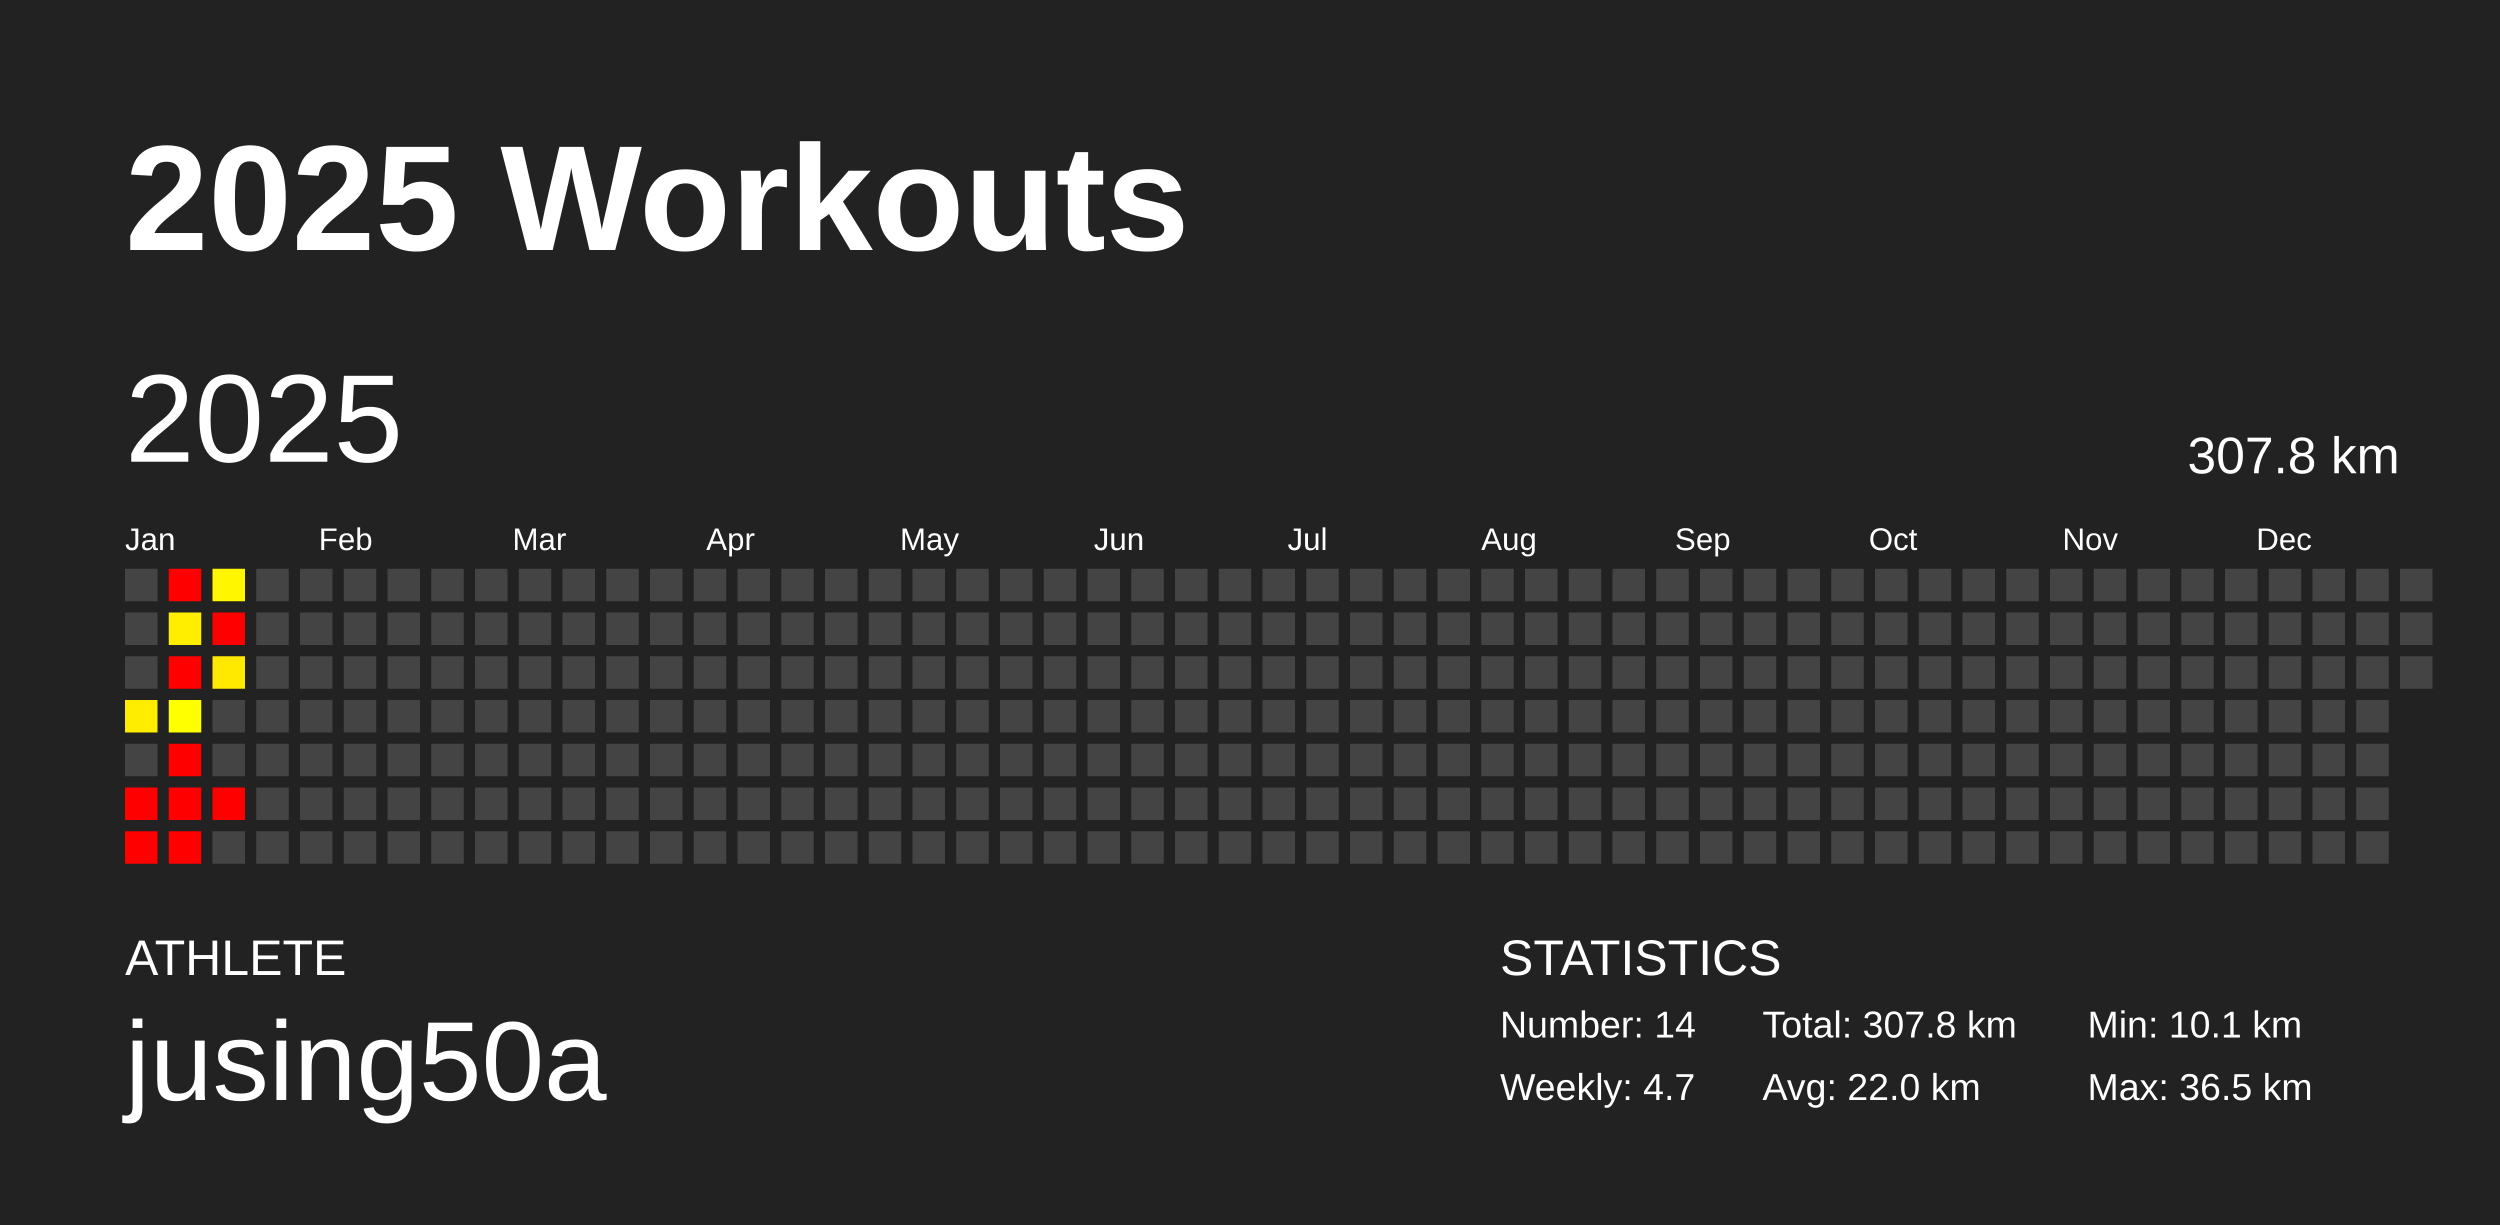
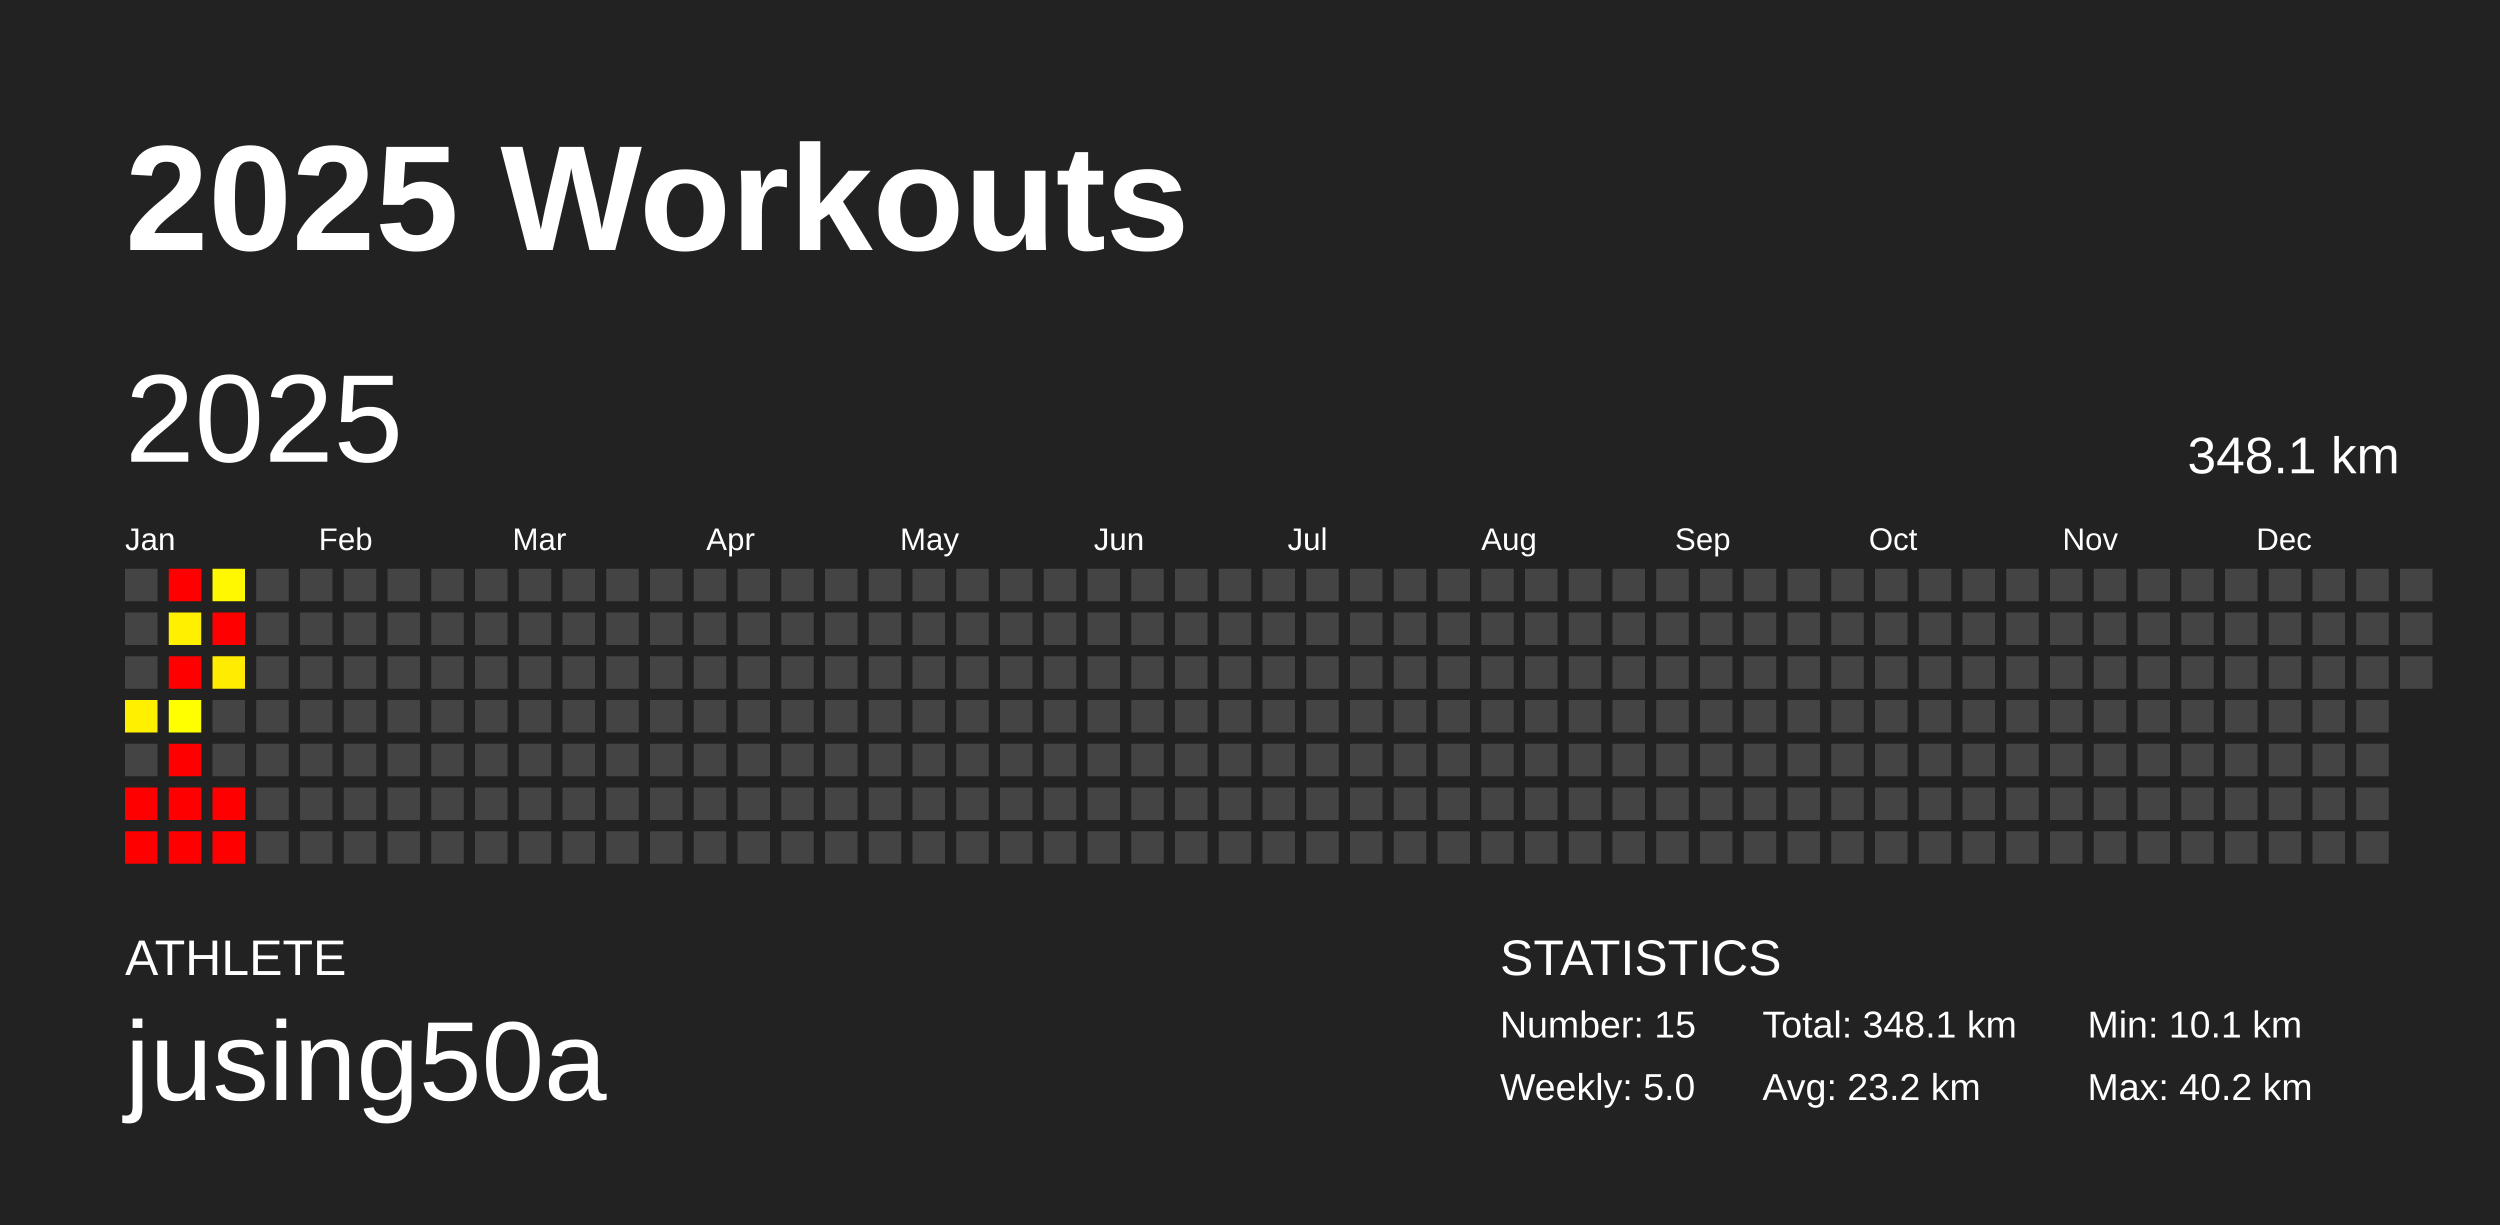
<svg xmlns="http://www.w3.org/2000/svg" baseProfile="full" height="98mm" version="1.1" viewBox="0,0,200,98" width="200mm">
  <defs />
  <rect fill="#222222" height="98" width="200" x="0" y="0" />
  <text fill="#FFFFFF" style="font-size:12px; font-family:Arial; font-weight:bold;" x="10" y="20">2025 Workouts</text>
  <text fill="#FFFFFF" style="font-size:4px; font-family:Arial" x="10" y="78">ATHLETE</text>
  <text fill="#FFFFFF" style="font-size:9px; font-family:Arial" x="10" y="88">jusing50a</text>
  <text fill="#FFFFFF" style="font-size:4px; font-family:Arial" x="120" y="78">STATISTICS</text>
-   <text fill="#FFFFFF" style="font-size:3px; font-family:Arial" x="120" y="83">Number: 14</text>
-   <text fill="#FFFFFF" style="font-size:3px; font-family:Arial" x="120" y="88">Weekly: 4.7</text>
-   <text fill="#FFFFFF" style="font-size:3px; font-family:Arial" x="141" y="83">Total: 307.8 km</text>
-   <text fill="#FFFFFF" style="font-size:3px; font-family:Arial" x="141" y="88">Avg: 22.0 km</text>
+   <text fill="#FFFFFF" style="font-size:3px; font-family:Arial" x="120" y="83">Number: 15</text>
+   <text fill="#FFFFFF" style="font-size:3px; font-family:Arial" x="120" y="88">Weekly: 5.0</text>
+   <text fill="#FFFFFF" style="font-size:3px; font-family:Arial" x="141" y="83">Total: 348.1 km</text>
+   <text fill="#FFFFFF" style="font-size:3px; font-family:Arial" x="141" y="88">Avg: 23.2 km</text>
  <text fill="#FFFFFF" style="font-size:3px; font-family:Arial" x="167" y="83">Min: 10.1 km</text>
-   <text fill="#FFFFFF" style="font-size:3px; font-family:Arial" x="167" y="88">Max: 36.5 km</text>
+   <text fill="#FFFFFF" style="font-size:3px; font-family:Arial" x="167" y="88">Max: 40.2 km</text>
  <text dominant-baseline="hanging" fill="#FFFFFF" style="font-size:10.0px; font-family:Arial;" x="10" y="30">2025</text>
-   <text dominant-baseline="hanging" fill="#FFFFFF" style="font-size:4.125px; font-family:Arial;" x="175" y="35">307.8 km</text>
+   <text dominant-baseline="hanging" fill="#FFFFFF" style="font-size:4.125px; font-family:Arial;" x="175" y="35">348.1 km</text>
  <text fill="#FFFFFF" style="font-size:2.5px; font-family:Arial" x="10.0" y="44">Jan</text>
  <text fill="#FFFFFF" style="font-size:2.5px; font-family:Arial" x="25.5" y="44">Feb</text>
  <text fill="#FFFFFF" style="font-size:2.5px; font-family:Arial" x="41.0" y="44">Mar</text>
  <text fill="#FFFFFF" style="font-size:2.5px; font-family:Arial" x="56.5" y="44">Apr</text>
  <text fill="#FFFFFF" style="font-size:2.5px; font-family:Arial" x="72.0" y="44">May</text>
  <text fill="#FFFFFF" style="font-size:2.5px; font-family:Arial" x="87.5" y="44">Jun</text>
  <text fill="#FFFFFF" style="font-size:2.5px; font-family:Arial" x="103.0" y="44">Jul</text>
  <text fill="#FFFFFF" style="font-size:2.5px; font-family:Arial" x="118.5" y="44">Aug</text>
  <text fill="#FFFFFF" style="font-size:2.5px; font-family:Arial" x="134.0" y="44">Sep</text>
  <text fill="#FFFFFF" style="font-size:2.5px; font-family:Arial" x="149.5" y="44">Oct</text>
  <text fill="#FFFFFF" style="font-size:2.5px; font-family:Arial" x="165.0" y="44">Nov</text>
  <text fill="#FFFFFF" style="font-size:2.5px; font-family:Arial" x="180.5" y="44">Dec</text>
  <rect fill="#444444" height="2.6" width="2.6" x="10.0" y="45.5" />
  <rect fill="#444444" height="2.6" width="2.6" x="10.0" y="49.0" />
  <rect fill="#444444" height="2.6" width="2.6" x="10.0" y="52.5" />
-   <rect fill="#ffed00" height="2.6" width="2.6" x="10.0" y="56.0" />
+   <rect fill="#fff000" height="2.6" width="2.6" x="10.0" y="56.0" />
  <rect fill="#444444" height="2.6" width="2.6" x="10.0" y="59.5" />
  <rect fill="red" height="2.6" width="2.6" x="10.0" y="63.0" />
  <rect fill="red" height="2.6" width="2.6" x="10.0" y="66.5" />
  <rect fill="red" height="2.6" width="2.6" x="13.5" y="45.5" />
-   <rect fill="#ffee00" height="2.6" width="2.6" x="13.5" y="49.0" />
+   <rect fill="#fff000" height="2.6" width="2.6" x="13.5" y="49.0" />
  <rect fill="red" height="2.6" width="2.6" x="13.5" y="52.5" />
  <rect fill="#ffff00" height="2.6" width="2.6" x="13.5" y="56.0" />
  <rect fill="red" height="2.6" width="2.6" x="13.5" y="59.5" />
  <rect fill="red" height="2.6" width="2.6" x="13.5" y="63.0" />
  <rect fill="red" height="2.6" width="2.6" x="13.5" y="66.5" />
-   <rect fill="#fff600" height="2.6" width="2.6" x="17.0" y="45.5" />
+   <rect fill="#fff800" height="2.6" width="2.6" x="17.0" y="45.5" />
  <rect fill="red" height="2.6" width="2.6" x="17.0" y="49.0" />
-   <rect fill="#ffe900" height="2.6" width="2.6" x="17.0" y="52.5" />
+   <rect fill="#ffec00" height="2.6" width="2.6" x="17.0" y="52.5" />
  <rect fill="#444444" height="2.6" width="2.6" x="17.0" y="56.0" />
  <rect fill="#444444" height="2.6" width="2.6" x="17.0" y="59.5" />
  <rect fill="red" height="2.6" width="2.6" x="17.0" y="63.0" />
-   <rect fill="#444444" height="2.6" width="2.6" x="17.0" y="66.5" />
+   <rect fill="red" height="2.6" width="2.6" x="17.0" y="66.5" />
  <rect fill="#444444" height="2.6" width="2.6" x="20.5" y="45.5" />
  <rect fill="#444444" height="2.6" width="2.6" x="20.5" y="49.0" />
  <rect fill="#444444" height="2.6" width="2.6" x="20.5" y="52.5" />
  <rect fill="#444444" height="2.6" width="2.6" x="20.5" y="56.0" />
  <rect fill="#444444" height="2.6" width="2.6" x="20.5" y="59.5" />
  <rect fill="#444444" height="2.6" width="2.6" x="20.5" y="63.0" />
  <rect fill="#444444" height="2.6" width="2.6" x="20.5" y="66.5" />
  <rect fill="#444444" height="2.6" width="2.6" x="24.0" y="45.5" />
  <rect fill="#444444" height="2.6" width="2.6" x="24.0" y="49.0" />
  <rect fill="#444444" height="2.6" width="2.6" x="24.0" y="52.5" />
  <rect fill="#444444" height="2.6" width="2.6" x="24.0" y="56.0" />
  <rect fill="#444444" height="2.6" width="2.6" x="24.0" y="59.5" />
  <rect fill="#444444" height="2.6" width="2.6" x="24.0" y="63.0" />
  <rect fill="#444444" height="2.6" width="2.6" x="24.0" y="66.5" />
  <rect fill="#444444" height="2.6" width="2.6" x="27.5" y="45.5" />
  <rect fill="#444444" height="2.6" width="2.6" x="27.5" y="49.0" />
  <rect fill="#444444" height="2.6" width="2.6" x="27.5" y="52.5" />
  <rect fill="#444444" height="2.6" width="2.6" x="27.5" y="56.0" />
  <rect fill="#444444" height="2.6" width="2.6" x="27.5" y="59.5" />
  <rect fill="#444444" height="2.6" width="2.6" x="27.5" y="63.0" />
  <rect fill="#444444" height="2.6" width="2.6" x="27.5" y="66.5" />
  <rect fill="#444444" height="2.6" width="2.6" x="31.0" y="45.5" />
  <rect fill="#444444" height="2.6" width="2.6" x="31.0" y="49.0" />
  <rect fill="#444444" height="2.6" width="2.6" x="31.0" y="52.5" />
  <rect fill="#444444" height="2.6" width="2.6" x="31.0" y="56.0" />
  <rect fill="#444444" height="2.6" width="2.6" x="31.0" y="59.5" />
  <rect fill="#444444" height="2.6" width="2.6" x="31.0" y="63.0" />
  <rect fill="#444444" height="2.6" width="2.6" x="31.0" y="66.5" />
  <rect fill="#444444" height="2.6" width="2.6" x="34.5" y="45.5" />
  <rect fill="#444444" height="2.6" width="2.6" x="34.5" y="49.0" />
  <rect fill="#444444" height="2.6" width="2.6" x="34.5" y="52.5" />
  <rect fill="#444444" height="2.6" width="2.6" x="34.5" y="56.0" />
  <rect fill="#444444" height="2.6" width="2.6" x="34.5" y="59.5" />
  <rect fill="#444444" height="2.6" width="2.6" x="34.5" y="63.0" />
  <rect fill="#444444" height="2.6" width="2.6" x="34.5" y="66.5" />
  <rect fill="#444444" height="2.6" width="2.6" x="38.0" y="45.5" />
  <rect fill="#444444" height="2.6" width="2.6" x="38.0" y="49.0" />
  <rect fill="#444444" height="2.6" width="2.6" x="38.0" y="52.5" />
  <rect fill="#444444" height="2.6" width="2.6" x="38.0" y="56.0" />
  <rect fill="#444444" height="2.6" width="2.6" x="38.0" y="59.5" />
  <rect fill="#444444" height="2.6" width="2.6" x="38.0" y="63.0" />
  <rect fill="#444444" height="2.6" width="2.6" x="38.0" y="66.5" />
  <rect fill="#444444" height="2.6" width="2.6" x="41.5" y="45.5" />
  <rect fill="#444444" height="2.6" width="2.6" x="41.5" y="49.0" />
  <rect fill="#444444" height="2.6" width="2.6" x="41.5" y="52.5" />
  <rect fill="#444444" height="2.6" width="2.6" x="41.5" y="56.0" />
  <rect fill="#444444" height="2.6" width="2.6" x="41.5" y="59.5" />
  <rect fill="#444444" height="2.6" width="2.6" x="41.5" y="63.0" />
  <rect fill="#444444" height="2.6" width="2.6" x="41.5" y="66.5" />
  <rect fill="#444444" height="2.6" width="2.6" x="45.0" y="45.5" />
  <rect fill="#444444" height="2.6" width="2.6" x="45.0" y="49.0" />
  <rect fill="#444444" height="2.6" width="2.6" x="45.0" y="52.5" />
  <rect fill="#444444" height="2.6" width="2.6" x="45.0" y="56.0" />
  <rect fill="#444444" height="2.6" width="2.6" x="45.0" y="59.5" />
  <rect fill="#444444" height="2.6" width="2.6" x="45.0" y="63.0" />
  <rect fill="#444444" height="2.6" width="2.6" x="45.0" y="66.5" />
  <rect fill="#444444" height="2.6" width="2.6" x="48.5" y="45.5" />
  <rect fill="#444444" height="2.6" width="2.6" x="48.5" y="49.0" />
  <rect fill="#444444" height="2.6" width="2.6" x="48.5" y="52.5" />
  <rect fill="#444444" height="2.6" width="2.6" x="48.5" y="56.0" />
  <rect fill="#444444" height="2.6" width="2.6" x="48.5" y="59.5" />
  <rect fill="#444444" height="2.6" width="2.6" x="48.5" y="63.0" />
  <rect fill="#444444" height="2.6" width="2.6" x="48.5" y="66.5" />
  <rect fill="#444444" height="2.6" width="2.6" x="52.0" y="45.5" />
  <rect fill="#444444" height="2.6" width="2.6" x="52.0" y="49.0" />
  <rect fill="#444444" height="2.6" width="2.6" x="52.0" y="52.5" />
  <rect fill="#444444" height="2.6" width="2.6" x="52.0" y="56.0" />
  <rect fill="#444444" height="2.6" width="2.6" x="52.0" y="59.5" />
  <rect fill="#444444" height="2.6" width="2.6" x="52.0" y="63.0" />
  <rect fill="#444444" height="2.6" width="2.6" x="52.0" y="66.5" />
  <rect fill="#444444" height="2.6" width="2.6" x="55.5" y="45.5" />
  <rect fill="#444444" height="2.6" width="2.6" x="55.5" y="49.0" />
  <rect fill="#444444" height="2.6" width="2.6" x="55.5" y="52.5" />
  <rect fill="#444444" height="2.6" width="2.6" x="55.5" y="56.0" />
  <rect fill="#444444" height="2.6" width="2.6" x="55.5" y="59.5" />
  <rect fill="#444444" height="2.6" width="2.6" x="55.5" y="63.0" />
  <rect fill="#444444" height="2.6" width="2.6" x="55.5" y="66.5" />
  <rect fill="#444444" height="2.6" width="2.6" x="59.0" y="45.5" />
  <rect fill="#444444" height="2.6" width="2.6" x="59.0" y="49.0" />
  <rect fill="#444444" height="2.6" width="2.6" x="59.0" y="52.5" />
  <rect fill="#444444" height="2.6" width="2.6" x="59.0" y="56.0" />
  <rect fill="#444444" height="2.6" width="2.6" x="59.0" y="59.5" />
  <rect fill="#444444" height="2.6" width="2.6" x="59.0" y="63.0" />
  <rect fill="#444444" height="2.6" width="2.6" x="59.0" y="66.5" />
  <rect fill="#444444" height="2.6" width="2.6" x="62.5" y="45.5" />
  <rect fill="#444444" height="2.6" width="2.6" x="62.5" y="49.0" />
  <rect fill="#444444" height="2.6" width="2.6" x="62.5" y="52.5" />
  <rect fill="#444444" height="2.6" width="2.6" x="62.5" y="56.0" />
  <rect fill="#444444" height="2.6" width="2.6" x="62.5" y="59.5" />
  <rect fill="#444444" height="2.6" width="2.6" x="62.5" y="63.0" />
  <rect fill="#444444" height="2.6" width="2.6" x="62.5" y="66.5" />
  <rect fill="#444444" height="2.6" width="2.6" x="66.0" y="45.5" />
  <rect fill="#444444" height="2.6" width="2.6" x="66.0" y="49.0" />
  <rect fill="#444444" height="2.6" width="2.6" x="66.0" y="52.5" />
  <rect fill="#444444" height="2.6" width="2.6" x="66.0" y="56.0" />
  <rect fill="#444444" height="2.6" width="2.6" x="66.0" y="59.5" />
  <rect fill="#444444" height="2.6" width="2.6" x="66.0" y="63.0" />
  <rect fill="#444444" height="2.6" width="2.6" x="66.0" y="66.5" />
  <rect fill="#444444" height="2.6" width="2.6" x="69.5" y="45.5" />
  <rect fill="#444444" height="2.6" width="2.6" x="69.5" y="49.0" />
  <rect fill="#444444" height="2.6" width="2.6" x="69.5" y="52.5" />
  <rect fill="#444444" height="2.6" width="2.6" x="69.5" y="56.0" />
  <rect fill="#444444" height="2.6" width="2.6" x="69.5" y="59.5" />
  <rect fill="#444444" height="2.6" width="2.6" x="69.5" y="63.0" />
  <rect fill="#444444" height="2.6" width="2.6" x="69.5" y="66.5" />
  <rect fill="#444444" height="2.6" width="2.6" x="73.0" y="45.5" />
  <rect fill="#444444" height="2.6" width="2.6" x="73.0" y="49.0" />
  <rect fill="#444444" height="2.6" width="2.6" x="73.0" y="52.5" />
  <rect fill="#444444" height="2.6" width="2.6" x="73.0" y="56.0" />
  <rect fill="#444444" height="2.6" width="2.6" x="73.0" y="59.5" />
  <rect fill="#444444" height="2.6" width="2.6" x="73.0" y="63.0" />
  <rect fill="#444444" height="2.6" width="2.6" x="73.0" y="66.5" />
  <rect fill="#444444" height="2.6" width="2.6" x="76.5" y="45.5" />
  <rect fill="#444444" height="2.6" width="2.6" x="76.5" y="49.0" />
  <rect fill="#444444" height="2.6" width="2.6" x="76.5" y="52.5" />
  <rect fill="#444444" height="2.6" width="2.6" x="76.5" y="56.0" />
  <rect fill="#444444" height="2.6" width="2.6" x="76.5" y="59.5" />
  <rect fill="#444444" height="2.6" width="2.6" x="76.5" y="63.0" />
  <rect fill="#444444" height="2.6" width="2.6" x="76.5" y="66.5" />
  <rect fill="#444444" height="2.6" width="2.6" x="80.0" y="45.5" />
  <rect fill="#444444" height="2.6" width="2.6" x="80.0" y="49.0" />
  <rect fill="#444444" height="2.6" width="2.6" x="80.0" y="52.5" />
  <rect fill="#444444" height="2.6" width="2.6" x="80.0" y="56.0" />
  <rect fill="#444444" height="2.6" width="2.6" x="80.0" y="59.5" />
  <rect fill="#444444" height="2.6" width="2.6" x="80.0" y="63.0" />
  <rect fill="#444444" height="2.6" width="2.6" x="80.0" y="66.5" />
  <rect fill="#444444" height="2.6" width="2.6" x="83.5" y="45.5" />
  <rect fill="#444444" height="2.6" width="2.6" x="83.5" y="49.0" />
  <rect fill="#444444" height="2.6" width="2.6" x="83.5" y="52.5" />
  <rect fill="#444444" height="2.6" width="2.6" x="83.5" y="56.0" />
  <rect fill="#444444" height="2.6" width="2.6" x="83.5" y="59.5" />
  <rect fill="#444444" height="2.6" width="2.6" x="83.5" y="63.0" />
  <rect fill="#444444" height="2.6" width="2.6" x="83.5" y="66.5" />
  <rect fill="#444444" height="2.6" width="2.6" x="87.0" y="45.5" />
  <rect fill="#444444" height="2.6" width="2.6" x="87.0" y="49.0" />
  <rect fill="#444444" height="2.6" width="2.6" x="87.0" y="52.5" />
  <rect fill="#444444" height="2.6" width="2.6" x="87.0" y="56.0" />
  <rect fill="#444444" height="2.6" width="2.6" x="87.0" y="59.5" />
  <rect fill="#444444" height="2.6" width="2.6" x="87.0" y="63.0" />
  <rect fill="#444444" height="2.6" width="2.6" x="87.0" y="66.5" />
  <rect fill="#444444" height="2.6" width="2.6" x="90.5" y="45.5" />
  <rect fill="#444444" height="2.6" width="2.6" x="90.5" y="49.0" />
  <rect fill="#444444" height="2.6" width="2.6" x="90.5" y="52.5" />
  <rect fill="#444444" height="2.6" width="2.6" x="90.5" y="56.0" />
  <rect fill="#444444" height="2.6" width="2.6" x="90.5" y="59.5" />
  <rect fill="#444444" height="2.6" width="2.6" x="90.5" y="63.0" />
  <rect fill="#444444" height="2.6" width="2.6" x="90.5" y="66.5" />
  <rect fill="#444444" height="2.6" width="2.6" x="94.0" y="45.5" />
  <rect fill="#444444" height="2.6" width="2.6" x="94.0" y="49.0" />
  <rect fill="#444444" height="2.6" width="2.6" x="94.0" y="52.5" />
  <rect fill="#444444" height="2.6" width="2.6" x="94.0" y="56.0" />
  <rect fill="#444444" height="2.6" width="2.6" x="94.0" y="59.5" />
  <rect fill="#444444" height="2.6" width="2.6" x="94.0" y="63.0" />
  <rect fill="#444444" height="2.6" width="2.6" x="94.0" y="66.5" />
  <rect fill="#444444" height="2.6" width="2.6" x="97.5" y="45.5" />
  <rect fill="#444444" height="2.6" width="2.6" x="97.5" y="49.0" />
  <rect fill="#444444" height="2.6" width="2.6" x="97.5" y="52.5" />
  <rect fill="#444444" height="2.6" width="2.6" x="97.5" y="56.0" />
  <rect fill="#444444" height="2.6" width="2.6" x="97.5" y="59.5" />
  <rect fill="#444444" height="2.6" width="2.6" x="97.5" y="63.0" />
  <rect fill="#444444" height="2.6" width="2.6" x="97.5" y="66.5" />
  <rect fill="#444444" height="2.6" width="2.6" x="101.0" y="45.5" />
  <rect fill="#444444" height="2.6" width="2.6" x="101.0" y="49.0" />
  <rect fill="#444444" height="2.6" width="2.6" x="101.0" y="52.5" />
  <rect fill="#444444" height="2.6" width="2.6" x="101.0" y="56.0" />
  <rect fill="#444444" height="2.6" width="2.6" x="101.0" y="59.5" />
  <rect fill="#444444" height="2.6" width="2.6" x="101.0" y="63.0" />
  <rect fill="#444444" height="2.6" width="2.6" x="101.0" y="66.5" />
  <rect fill="#444444" height="2.6" width="2.6" x="104.5" y="45.5" />
  <rect fill="#444444" height="2.6" width="2.6" x="104.5" y="49.0" />
  <rect fill="#444444" height="2.6" width="2.6" x="104.5" y="52.5" />
  <rect fill="#444444" height="2.6" width="2.6" x="104.5" y="56.0" />
  <rect fill="#444444" height="2.6" width="2.6" x="104.5" y="59.5" />
  <rect fill="#444444" height="2.6" width="2.6" x="104.5" y="63.0" />
  <rect fill="#444444" height="2.6" width="2.6" x="104.5" y="66.5" />
  <rect fill="#444444" height="2.6" width="2.6" x="108.0" y="45.5" />
  <rect fill="#444444" height="2.6" width="2.6" x="108.0" y="49.0" />
  <rect fill="#444444" height="2.6" width="2.6" x="108.0" y="52.5" />
  <rect fill="#444444" height="2.6" width="2.6" x="108.0" y="56.0" />
  <rect fill="#444444" height="2.6" width="2.6" x="108.0" y="59.5" />
  <rect fill="#444444" height="2.6" width="2.6" x="108.0" y="63.0" />
  <rect fill="#444444" height="2.6" width="2.6" x="108.0" y="66.5" />
  <rect fill="#444444" height="2.6" width="2.6" x="111.5" y="45.5" />
  <rect fill="#444444" height="2.6" width="2.6" x="111.5" y="49.0" />
  <rect fill="#444444" height="2.6" width="2.6" x="111.5" y="52.5" />
  <rect fill="#444444" height="2.6" width="2.6" x="111.5" y="56.0" />
  <rect fill="#444444" height="2.6" width="2.6" x="111.5" y="59.5" />
  <rect fill="#444444" height="2.6" width="2.6" x="111.5" y="63.0" />
  <rect fill="#444444" height="2.6" width="2.6" x="111.5" y="66.5" />
  <rect fill="#444444" height="2.6" width="2.6" x="115.0" y="45.5" />
  <rect fill="#444444" height="2.6" width="2.6" x="115.0" y="49.0" />
  <rect fill="#444444" height="2.6" width="2.6" x="115.0" y="52.5" />
  <rect fill="#444444" height="2.6" width="2.6" x="115.0" y="56.0" />
  <rect fill="#444444" height="2.6" width="2.6" x="115.0" y="59.5" />
  <rect fill="#444444" height="2.6" width="2.6" x="115.0" y="63.0" />
  <rect fill="#444444" height="2.6" width="2.6" x="115.0" y="66.5" />
  <rect fill="#444444" height="2.6" width="2.6" x="118.5" y="45.5" />
  <rect fill="#444444" height="2.6" width="2.6" x="118.5" y="49.0" />
  <rect fill="#444444" height="2.6" width="2.6" x="118.5" y="52.5" />
  <rect fill="#444444" height="2.6" width="2.6" x="118.5" y="56.0" />
  <rect fill="#444444" height="2.6" width="2.6" x="118.5" y="59.5" />
  <rect fill="#444444" height="2.6" width="2.6" x="118.5" y="63.0" />
  <rect fill="#444444" height="2.6" width="2.6" x="118.5" y="66.5" />
  <rect fill="#444444" height="2.6" width="2.6" x="122.0" y="45.5" />
  <rect fill="#444444" height="2.6" width="2.6" x="122.0" y="49.0" />
  <rect fill="#444444" height="2.6" width="2.6" x="122.0" y="52.5" />
  <rect fill="#444444" height="2.6" width="2.6" x="122.0" y="56.0" />
  <rect fill="#444444" height="2.6" width="2.6" x="122.0" y="59.5" />
  <rect fill="#444444" height="2.6" width="2.6" x="122.0" y="63.0" />
  <rect fill="#444444" height="2.6" width="2.6" x="122.0" y="66.5" />
  <rect fill="#444444" height="2.6" width="2.6" x="125.5" y="45.5" />
  <rect fill="#444444" height="2.6" width="2.6" x="125.5" y="49.0" />
  <rect fill="#444444" height="2.6" width="2.6" x="125.5" y="52.5" />
  <rect fill="#444444" height="2.6" width="2.6" x="125.5" y="56.0" />
  <rect fill="#444444" height="2.6" width="2.6" x="125.5" y="59.5" />
  <rect fill="#444444" height="2.6" width="2.6" x="125.5" y="63.0" />
  <rect fill="#444444" height="2.6" width="2.6" x="125.5" y="66.5" />
  <rect fill="#444444" height="2.6" width="2.6" x="129.0" y="45.5" />
  <rect fill="#444444" height="2.6" width="2.6" x="129.0" y="49.0" />
  <rect fill="#444444" height="2.6" width="2.6" x="129.0" y="52.5" />
  <rect fill="#444444" height="2.6" width="2.6" x="129.0" y="56.0" />
  <rect fill="#444444" height="2.6" width="2.6" x="129.0" y="59.5" />
  <rect fill="#444444" height="2.6" width="2.6" x="129.0" y="63.0" />
  <rect fill="#444444" height="2.6" width="2.6" x="129.0" y="66.5" />
  <rect fill="#444444" height="2.6" width="2.6" x="132.5" y="45.5" />
  <rect fill="#444444" height="2.6" width="2.6" x="132.5" y="49.0" />
  <rect fill="#444444" height="2.6" width="2.6" x="132.5" y="52.5" />
  <rect fill="#444444" height="2.6" width="2.6" x="132.5" y="56.0" />
  <rect fill="#444444" height="2.6" width="2.6" x="132.5" y="59.5" />
  <rect fill="#444444" height="2.6" width="2.6" x="132.5" y="63.0" />
  <rect fill="#444444" height="2.6" width="2.6" x="132.5" y="66.5" />
  <rect fill="#444444" height="2.6" width="2.6" x="136.0" y="45.5" />
  <rect fill="#444444" height="2.6" width="2.6" x="136.0" y="49.0" />
  <rect fill="#444444" height="2.6" width="2.6" x="136.0" y="52.5" />
  <rect fill="#444444" height="2.6" width="2.6" x="136.0" y="56.0" />
  <rect fill="#444444" height="2.6" width="2.6" x="136.0" y="59.5" />
  <rect fill="#444444" height="2.6" width="2.6" x="136.0" y="63.0" />
  <rect fill="#444444" height="2.6" width="2.6" x="136.0" y="66.5" />
  <rect fill="#444444" height="2.6" width="2.6" x="139.5" y="45.5" />
  <rect fill="#444444" height="2.6" width="2.6" x="139.5" y="49.0" />
  <rect fill="#444444" height="2.6" width="2.6" x="139.5" y="52.5" />
  <rect fill="#444444" height="2.6" width="2.6" x="139.5" y="56.0" />
  <rect fill="#444444" height="2.6" width="2.6" x="139.5" y="59.5" />
  <rect fill="#444444" height="2.6" width="2.6" x="139.5" y="63.0" />
  <rect fill="#444444" height="2.6" width="2.6" x="139.5" y="66.5" />
  <rect fill="#444444" height="2.6" width="2.6" x="143.0" y="45.5" />
  <rect fill="#444444" height="2.6" width="2.6" x="143.0" y="49.0" />
  <rect fill="#444444" height="2.6" width="2.6" x="143.0" y="52.5" />
  <rect fill="#444444" height="2.6" width="2.6" x="143.0" y="56.0" />
  <rect fill="#444444" height="2.6" width="2.6" x="143.0" y="59.5" />
  <rect fill="#444444" height="2.6" width="2.6" x="143.0" y="63.0" />
  <rect fill="#444444" height="2.6" width="2.6" x="143.0" y="66.5" />
  <rect fill="#444444" height="2.6" width="2.6" x="146.5" y="45.5" />
  <rect fill="#444444" height="2.6" width="2.6" x="146.5" y="49.0" />
  <rect fill="#444444" height="2.6" width="2.6" x="146.5" y="52.5" />
  <rect fill="#444444" height="2.6" width="2.6" x="146.5" y="56.0" />
  <rect fill="#444444" height="2.6" width="2.6" x="146.5" y="59.5" />
  <rect fill="#444444" height="2.6" width="2.6" x="146.5" y="63.0" />
  <rect fill="#444444" height="2.6" width="2.6" x="146.5" y="66.5" />
  <rect fill="#444444" height="2.6" width="2.6" x="150.0" y="45.5" />
  <rect fill="#444444" height="2.6" width="2.6" x="150.0" y="49.0" />
  <rect fill="#444444" height="2.6" width="2.6" x="150.0" y="52.5" />
  <rect fill="#444444" height="2.6" width="2.6" x="150.0" y="56.0" />
  <rect fill="#444444" height="2.6" width="2.6" x="150.0" y="59.5" />
  <rect fill="#444444" height="2.6" width="2.6" x="150.0" y="63.0" />
  <rect fill="#444444" height="2.6" width="2.6" x="150.0" y="66.5" />
  <rect fill="#444444" height="2.6" width="2.6" x="153.5" y="45.5" />
  <rect fill="#444444" height="2.6" width="2.6" x="153.5" y="49.0" />
  <rect fill="#444444" height="2.6" width="2.6" x="153.5" y="52.5" />
  <rect fill="#444444" height="2.6" width="2.6" x="153.5" y="56.0" />
  <rect fill="#444444" height="2.6" width="2.6" x="153.5" y="59.5" />
  <rect fill="#444444" height="2.6" width="2.6" x="153.5" y="63.0" />
  <rect fill="#444444" height="2.6" width="2.6" x="153.5" y="66.5" />
  <rect fill="#444444" height="2.6" width="2.6" x="157.0" y="45.5" />
  <rect fill="#444444" height="2.6" width="2.6" x="157.0" y="49.0" />
  <rect fill="#444444" height="2.6" width="2.6" x="157.0" y="52.5" />
  <rect fill="#444444" height="2.6" width="2.6" x="157.0" y="56.0" />
  <rect fill="#444444" height="2.6" width="2.6" x="157.0" y="59.5" />
  <rect fill="#444444" height="2.6" width="2.6" x="157.0" y="63.0" />
  <rect fill="#444444" height="2.6" width="2.6" x="157.0" y="66.5" />
  <rect fill="#444444" height="2.6" width="2.6" x="160.5" y="45.5" />
  <rect fill="#444444" height="2.6" width="2.6" x="160.5" y="49.0" />
  <rect fill="#444444" height="2.6" width="2.6" x="160.5" y="52.5" />
  <rect fill="#444444" height="2.6" width="2.6" x="160.5" y="56.0" />
  <rect fill="#444444" height="2.6" width="2.6" x="160.5" y="59.5" />
  <rect fill="#444444" height="2.6" width="2.6" x="160.5" y="63.0" />
  <rect fill="#444444" height="2.6" width="2.6" x="160.5" y="66.5" />
  <rect fill="#444444" height="2.6" width="2.6" x="164.0" y="45.5" />
  <rect fill="#444444" height="2.6" width="2.6" x="164.0" y="49.0" />
  <rect fill="#444444" height="2.6" width="2.6" x="164.0" y="52.5" />
  <rect fill="#444444" height="2.6" width="2.6" x="164.0" y="56.0" />
  <rect fill="#444444" height="2.6" width="2.6" x="164.0" y="59.5" />
  <rect fill="#444444" height="2.6" width="2.6" x="164.0" y="63.0" />
  <rect fill="#444444" height="2.6" width="2.6" x="164.0" y="66.5" />
  <rect fill="#444444" height="2.6" width="2.6" x="167.5" y="45.5" />
  <rect fill="#444444" height="2.6" width="2.6" x="167.5" y="49.0" />
  <rect fill="#444444" height="2.6" width="2.6" x="167.5" y="52.5" />
  <rect fill="#444444" height="2.6" width="2.6" x="167.5" y="56.0" />
  <rect fill="#444444" height="2.6" width="2.6" x="167.5" y="59.5" />
  <rect fill="#444444" height="2.6" width="2.6" x="167.5" y="63.0" />
  <rect fill="#444444" height="2.6" width="2.6" x="167.5" y="66.5" />
  <rect fill="#444444" height="2.6" width="2.6" x="171.0" y="45.5" />
  <rect fill="#444444" height="2.6" width="2.6" x="171.0" y="49.0" />
  <rect fill="#444444" height="2.6" width="2.6" x="171.0" y="52.5" />
  <rect fill="#444444" height="2.6" width="2.6" x="171.0" y="56.0" />
  <rect fill="#444444" height="2.6" width="2.6" x="171.0" y="59.5" />
  <rect fill="#444444" height="2.6" width="2.6" x="171.0" y="63.0" />
  <rect fill="#444444" height="2.6" width="2.6" x="171.0" y="66.5" />
  <rect fill="#444444" height="2.6" width="2.6" x="174.5" y="45.5" />
  <rect fill="#444444" height="2.6" width="2.6" x="174.5" y="49.0" />
  <rect fill="#444444" height="2.6" width="2.6" x="174.5" y="52.5" />
  <rect fill="#444444" height="2.6" width="2.6" x="174.5" y="56.0" />
  <rect fill="#444444" height="2.6" width="2.6" x="174.5" y="59.5" />
  <rect fill="#444444" height="2.6" width="2.6" x="174.5" y="63.0" />
  <rect fill="#444444" height="2.6" width="2.6" x="174.5" y="66.5" />
  <rect fill="#444444" height="2.6" width="2.6" x="178.0" y="45.5" />
  <rect fill="#444444" height="2.6" width="2.6" x="178.0" y="49.0" />
  <rect fill="#444444" height="2.6" width="2.6" x="178.0" y="52.5" />
  <rect fill="#444444" height="2.6" width="2.6" x="178.0" y="56.0" />
  <rect fill="#444444" height="2.6" width="2.6" x="178.0" y="59.5" />
  <rect fill="#444444" height="2.6" width="2.6" x="178.0" y="63.0" />
  <rect fill="#444444" height="2.6" width="2.6" x="178.0" y="66.5" />
  <rect fill="#444444" height="2.6" width="2.6" x="181.5" y="45.5" />
  <rect fill="#444444" height="2.6" width="2.6" x="181.5" y="49.0" />
  <rect fill="#444444" height="2.6" width="2.6" x="181.5" y="52.5" />
  <rect fill="#444444" height="2.6" width="2.6" x="181.5" y="56.0" />
  <rect fill="#444444" height="2.6" width="2.6" x="181.5" y="59.5" />
  <rect fill="#444444" height="2.6" width="2.6" x="181.5" y="63.0" />
  <rect fill="#444444" height="2.6" width="2.6" x="181.5" y="66.5" />
  <rect fill="#444444" height="2.6" width="2.6" x="185.0" y="45.5" />
  <rect fill="#444444" height="2.6" width="2.6" x="185.0" y="49.0" />
  <rect fill="#444444" height="2.6" width="2.6" x="185.0" y="52.5" />
  <rect fill="#444444" height="2.6" width="2.6" x="185.0" y="56.0" />
  <rect fill="#444444" height="2.6" width="2.6" x="185.0" y="59.5" />
  <rect fill="#444444" height="2.6" width="2.6" x="185.0" y="63.0" />
  <rect fill="#444444" height="2.6" width="2.6" x="185.0" y="66.5" />
  <rect fill="#444444" height="2.6" width="2.6" x="188.5" y="45.5" />
  <rect fill="#444444" height="2.6" width="2.6" x="188.5" y="49.0" />
  <rect fill="#444444" height="2.6" width="2.6" x="188.5" y="52.5" />
  <rect fill="#444444" height="2.6" width="2.6" x="188.5" y="56.0" />
  <rect fill="#444444" height="2.6" width="2.6" x="188.5" y="59.5" />
  <rect fill="#444444" height="2.6" width="2.6" x="188.5" y="63.0" />
  <rect fill="#444444" height="2.6" width="2.6" x="188.5" y="66.5" />
  <rect fill="#444444" height="2.6" width="2.6" x="192.0" y="45.5" />
  <rect fill="#444444" height="2.6" width="2.6" x="192.0" y="49.0" />
  <rect fill="#444444" height="2.6" width="2.6" x="192.0" y="52.5" />
</svg>
